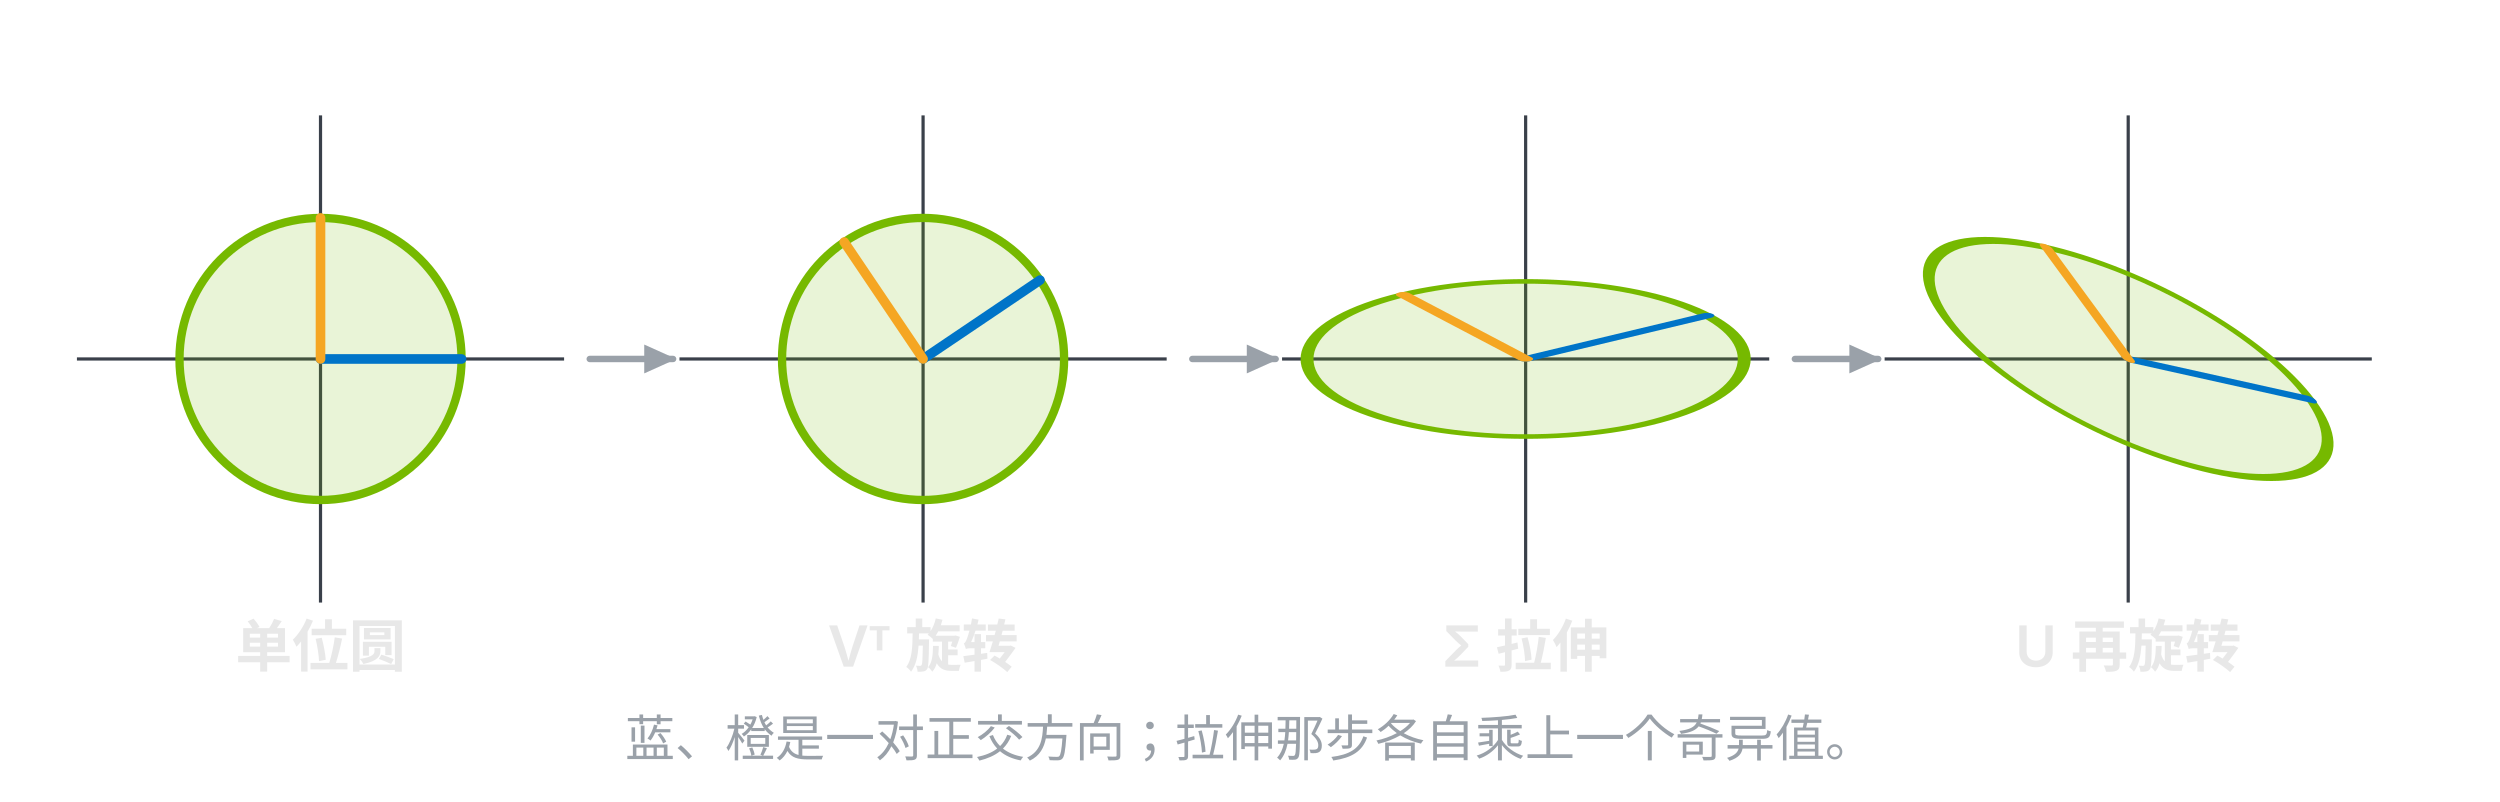
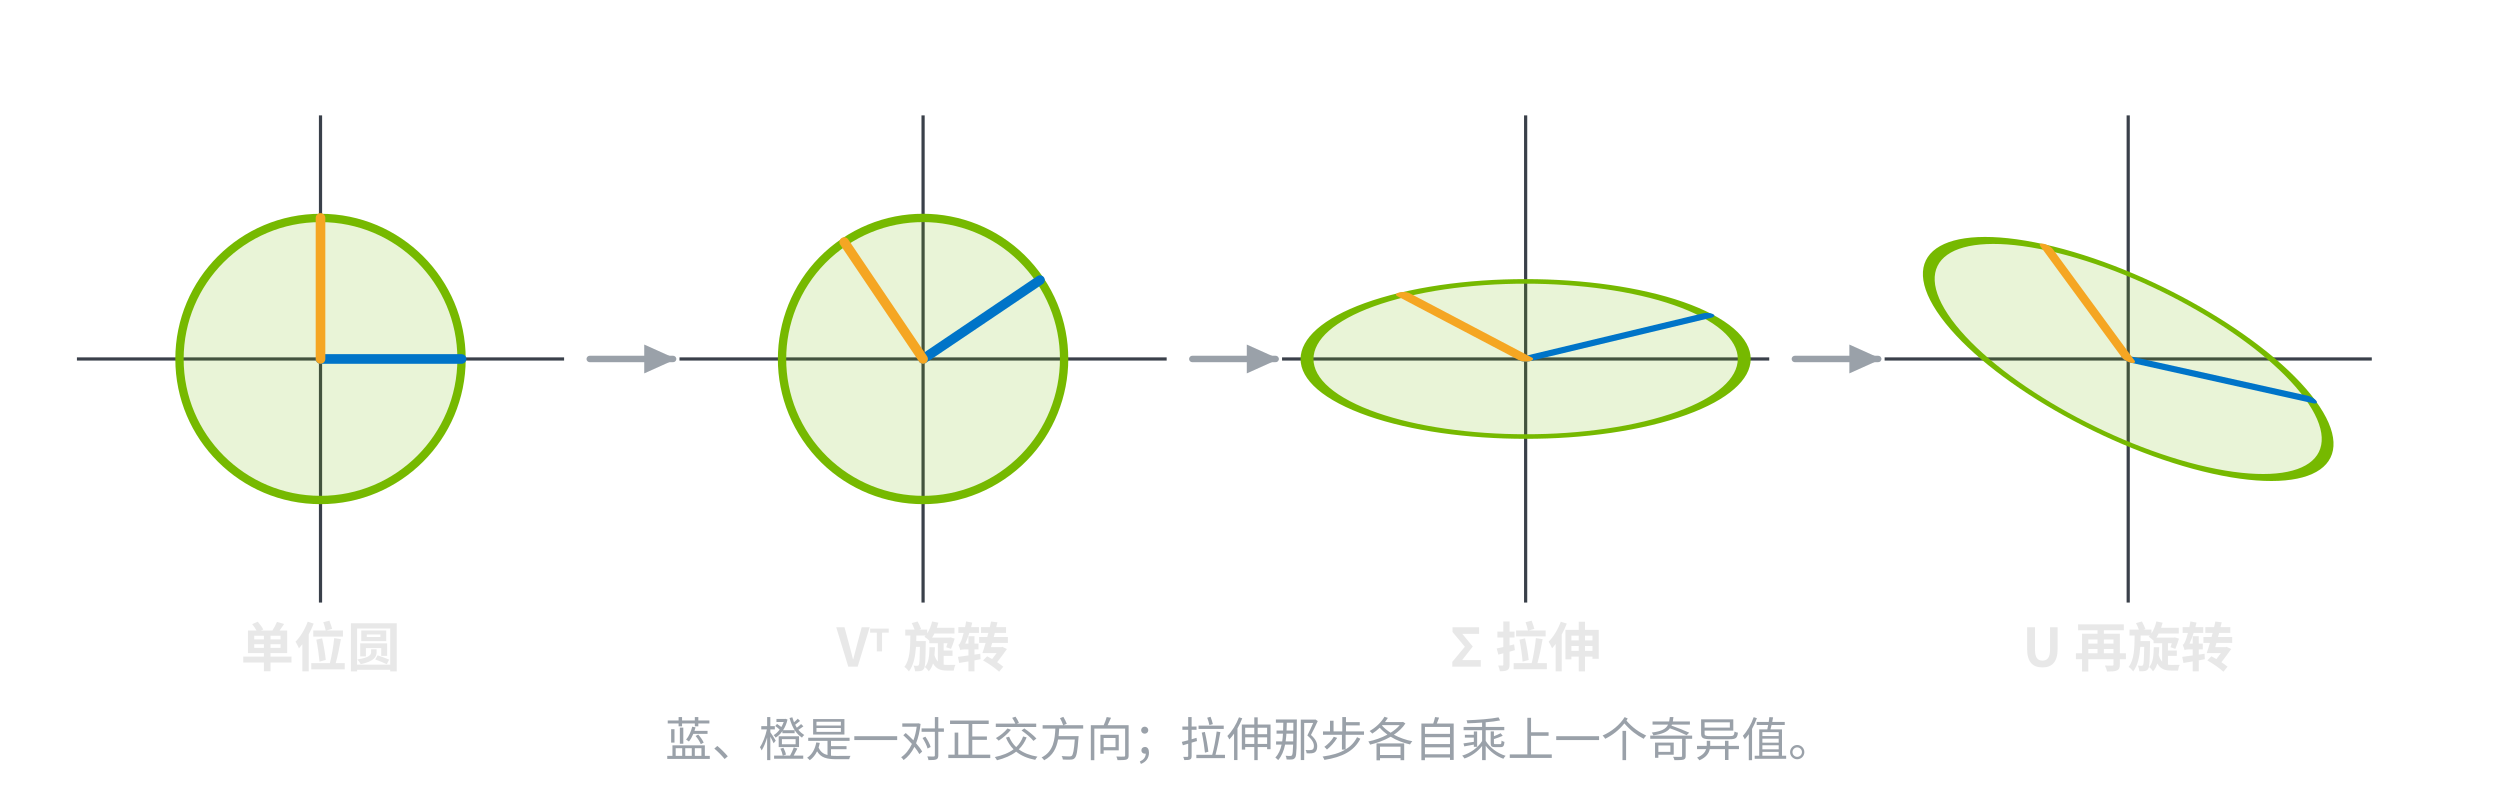
<svg xmlns="http://www.w3.org/2000/svg" viewBox="0 0 780 250" width="780" height="250" role="img" aria-label="SVD 的几何：单位圆经旋转、各方向拉伸、再旋转变成椭圆">
-   <style>.m{font-family:"JetBrains Mono","SF Mono",Menlo,Consolas,monospace}.s{font-family:-apple-system,BlinkMacSystemFont,"Segoe UI","PingFang SC","Noto Sans SC",sans-serif}</style>
+   <style>.t2t-m{font-family:"JetBrains Mono Variable","JetBrains Mono","SF Mono",Menlo,Consolas,monospace}.t2t-s{font-family:"Noto Sans CJK SC","Noto Sans SC Variable","Noto Sans SC","Source Han Sans SC","PingFang SC","Microsoft YaHei",system-ui,sans-serif}</style>
  <defs>
    <marker id="ar" markerUnits="userSpaceOnUse" markerWidth="11" markerHeight="11" refX="9" refY="5.5" orient="auto">
      <path d="M0 1 10 5.5 0 10z" fill="#9AA1A9" />
    </marker>
  </defs>
  <g transform="translate(100,112)">
    <path d="M-76 0h152M0 -76v152" stroke="#3A404A" stroke-width="1" />
    <g transform="rotate(0)">
      <circle r="44" fill="#76B900" fill-opacity=".16" stroke="#76B900" stroke-width="2.6" />
      <path d="M0 0h44" stroke="#0074C8" stroke-width="3" stroke-linecap="round" />
      <path d="M0 0v-44" stroke="#F5A623" stroke-width="3" stroke-linecap="round" />
    </g>
  </g>
-   <text x="100" y="208" class="s" font-size="17.7" fill="#E8E8E8" text-anchor="middle" font-weight="600">单位圆</text>
+   <text x="100" y="208" class="t2t-s" font-size="16.6" fill="#E8E8E8" text-anchor="middle" font-weight="600">单位圆</text>
  <path d="M184 112h26" stroke="#9AA1A9" stroke-width="2" stroke-linecap="round" marker-end="url(#ar)" />
  <g transform="translate(288,112)">
    <path d="M-76 0h152M0 -76v152" stroke="#3A404A" stroke-width="1" />
    <g transform="rotate(-34)">
      <circle r="44" fill="#76B900" fill-opacity=".16" stroke="#76B900" stroke-width="2.6" />
      <path d="M0 0h44" stroke="#0074C8" stroke-width="3" stroke-linecap="round" />
      <path d="M0 0v-44" stroke="#F5A623" stroke-width="3" stroke-linecap="round" />
    </g>
  </g>
-   <text x="288" y="208" class="s" font-size="17.7" fill="#E8E8E8" text-anchor="middle" font-weight="600">Vᵀ 旋转</text>
+   <text x="288" y="208" class="t2t-s" font-size="16.6" fill="#E8E8E8" text-anchor="middle" font-weight="600">Vᵀ 旋转</text>
  <path d="M372 112h26" stroke="#9AA1A9" stroke-width="2" stroke-linecap="round" marker-end="url(#ar)" />
  <g transform="translate(476,112)">
    <path d="M-76 0h152M0 -76v152" stroke="#3A404A" stroke-width="1" />
    <g transform="rotate(0) scale(1.55,0.55) rotate(-34)">
      <circle r="44" fill="#76B900" fill-opacity=".16" stroke="#76B900" stroke-width="2.6" />
      <path d="M0 0h44" stroke="#0074C8" stroke-width="3" stroke-linecap="round" />
      <path d="M0 0v-44" stroke="#F5A623" stroke-width="3" stroke-linecap="round" />
    </g>
  </g>
-   <text x="476" y="208" class="s" font-size="17.7" fill="#E8E8E8" text-anchor="middle" font-weight="600">Σ 拉伸</text>
+   <text x="476" y="208" class="t2t-s" font-size="16.6" fill="#E8E8E8" text-anchor="middle" font-weight="600">Σ 拉伸</text>
  <path d="M560 112h26" stroke="#9AA1A9" stroke-width="2" stroke-linecap="round" marker-end="url(#ar)" />
  <g transform="translate(664,112)">
    <path d="M-76 0h152M0 -76v152" stroke="#3A404A" stroke-width="1" />
    <g transform="rotate(26) scale(1.55,0.55) rotate(-34)">
      <circle r="44" fill="#76B900" fill-opacity=".16" stroke="#76B900" stroke-width="2.6" />
      <path d="M0 0h44" stroke="#0074C8" stroke-width="3" stroke-linecap="round" />
      <path d="M0 0v-44" stroke="#F5A623" stroke-width="3" stroke-linecap="round" />
    </g>
  </g>
-   <text x="664" y="208" class="s" font-size="17.7" fill="#E8E8E8" text-anchor="middle" font-weight="600">U 再旋转</text>
-   <text x="390.0" y="236" class="s" font-size="15.6" fill="#9AA1A9" text-anchor="middle" font-weight="400">蓝、橙是一对正交方向；拉伸那步各自乘上一个奇异值。</text>
+   <text x="664" y="208" class="t2t-s" font-size="16.6" fill="#E8E8E8" text-anchor="middle" font-weight="600">U 再旋转</text>
+   <text x="390.0" y="236" class="t2t-s" font-size="14.6" fill="#9AA1A9" text-anchor="middle" font-weight="400">蓝、橙是一对正交方向；拉伸那步各自乘上一个奇异值。</text>
</svg>
